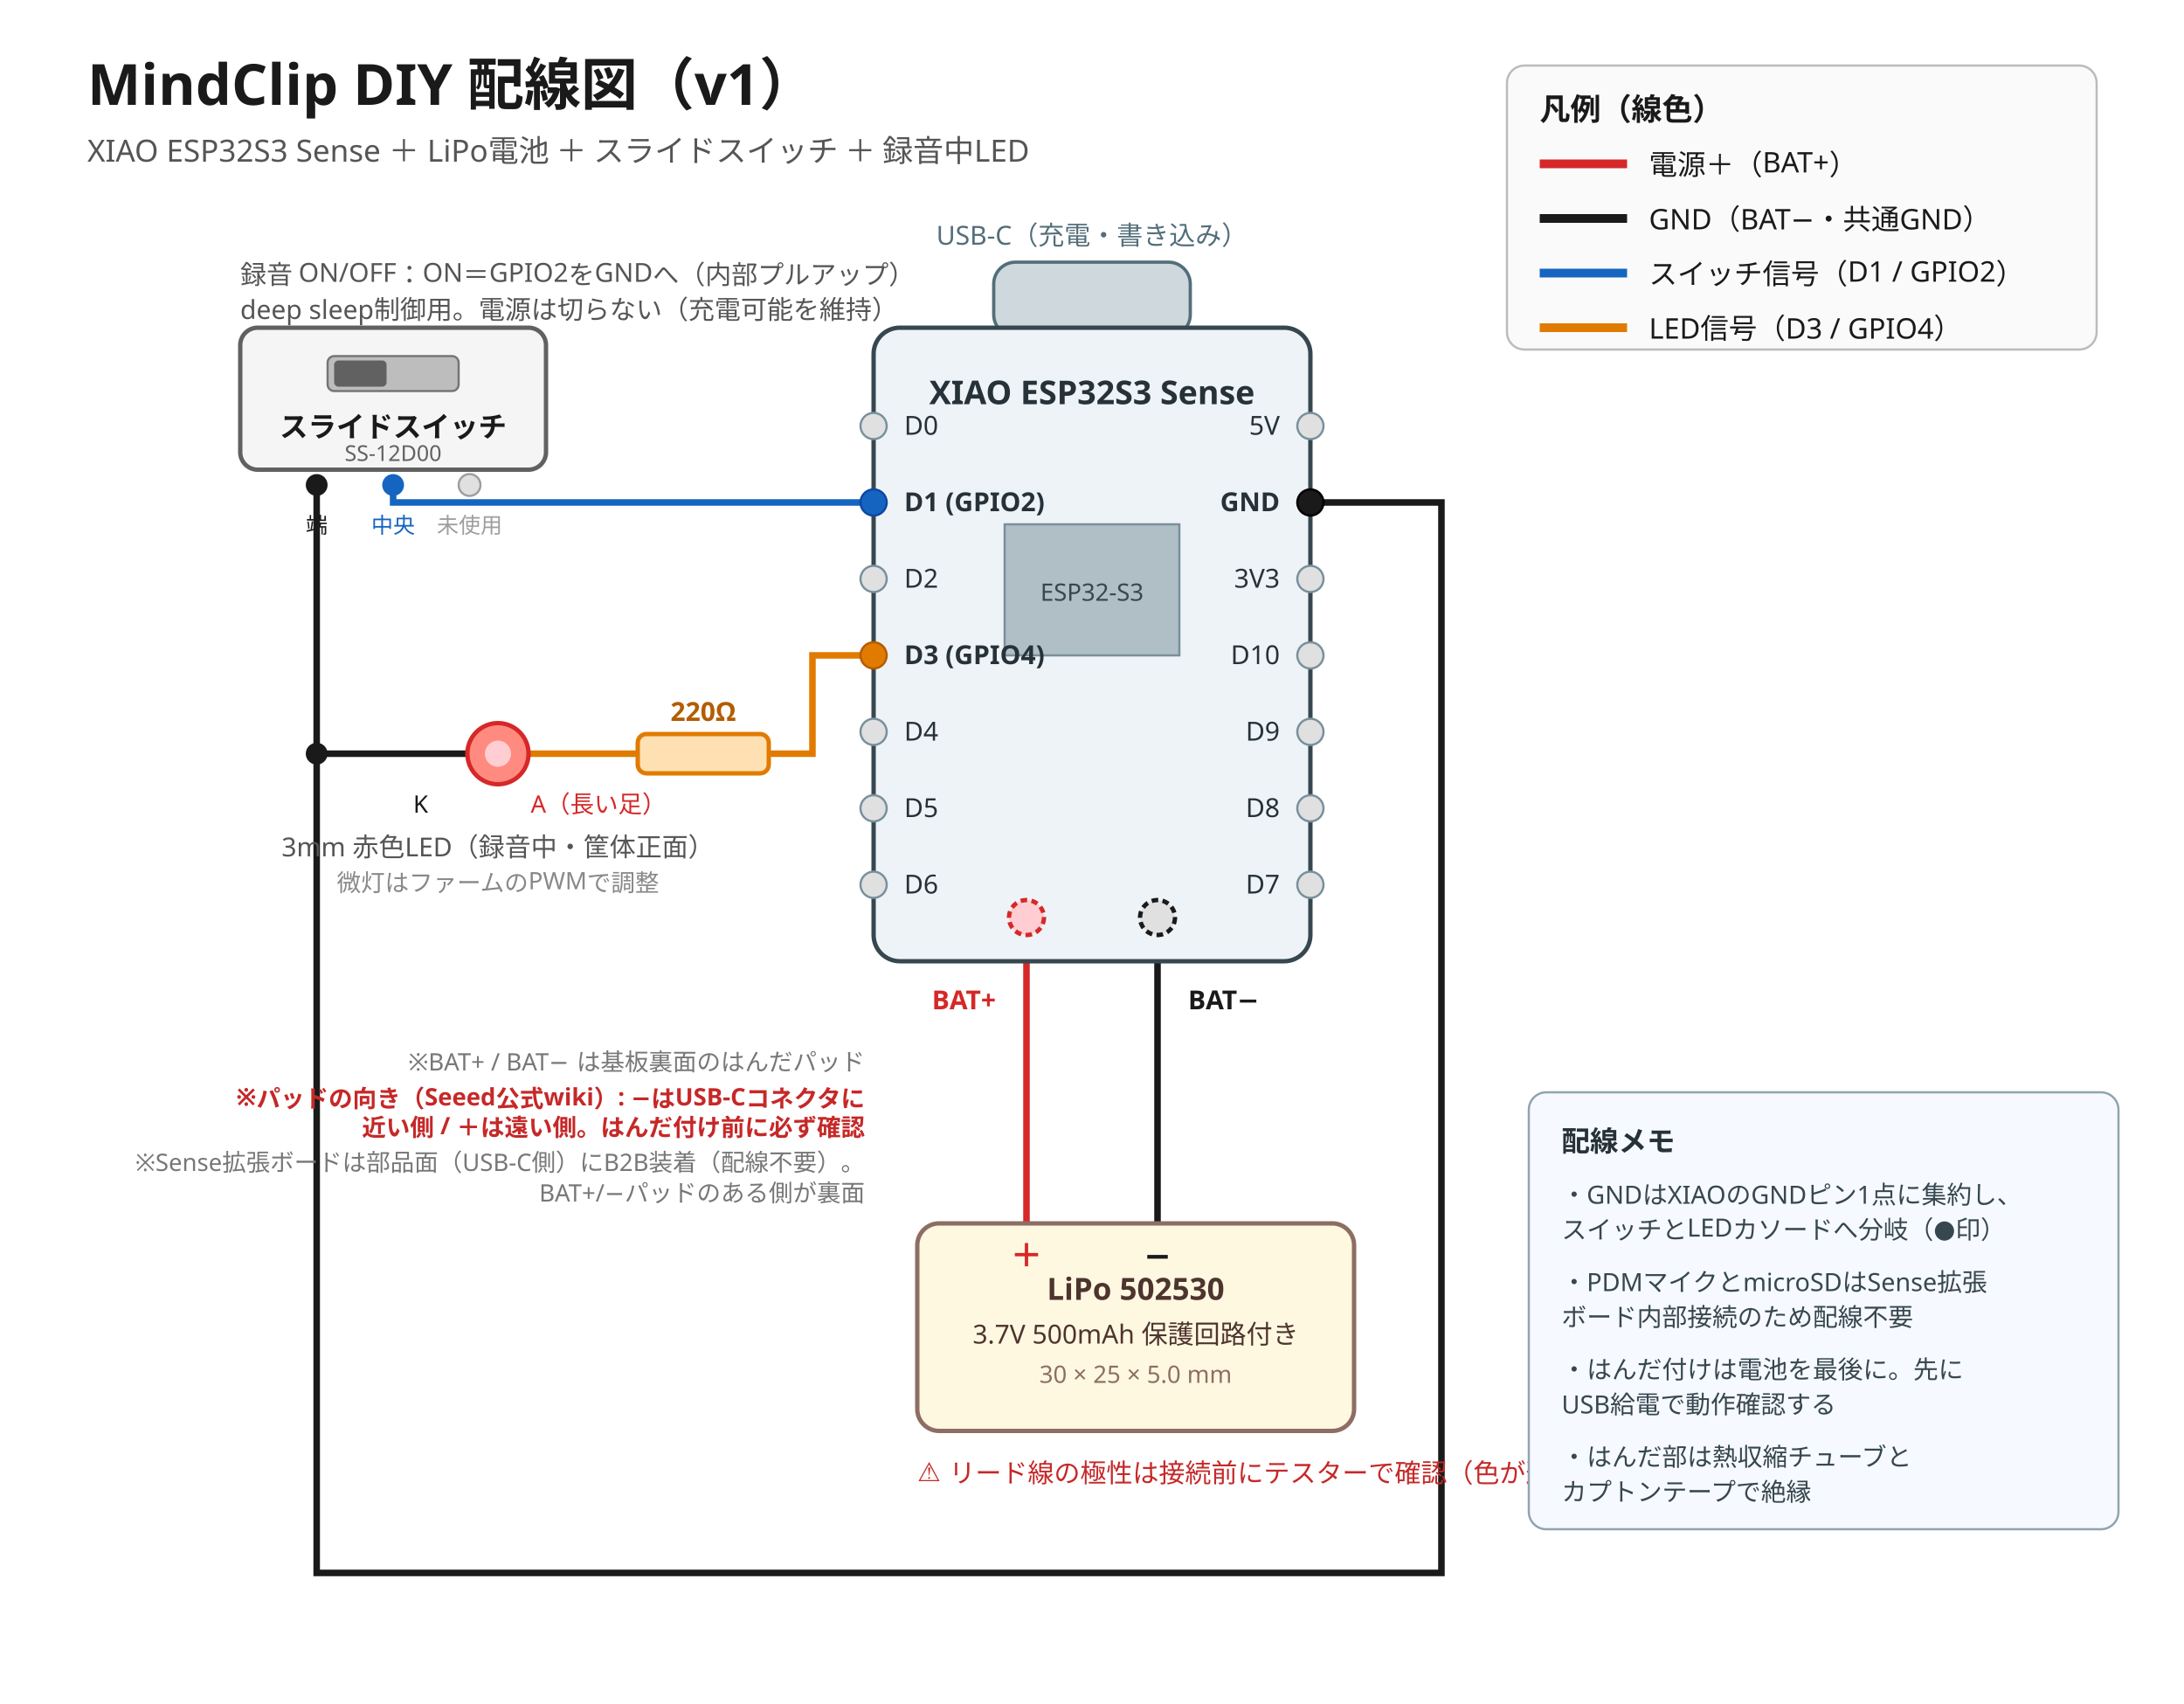
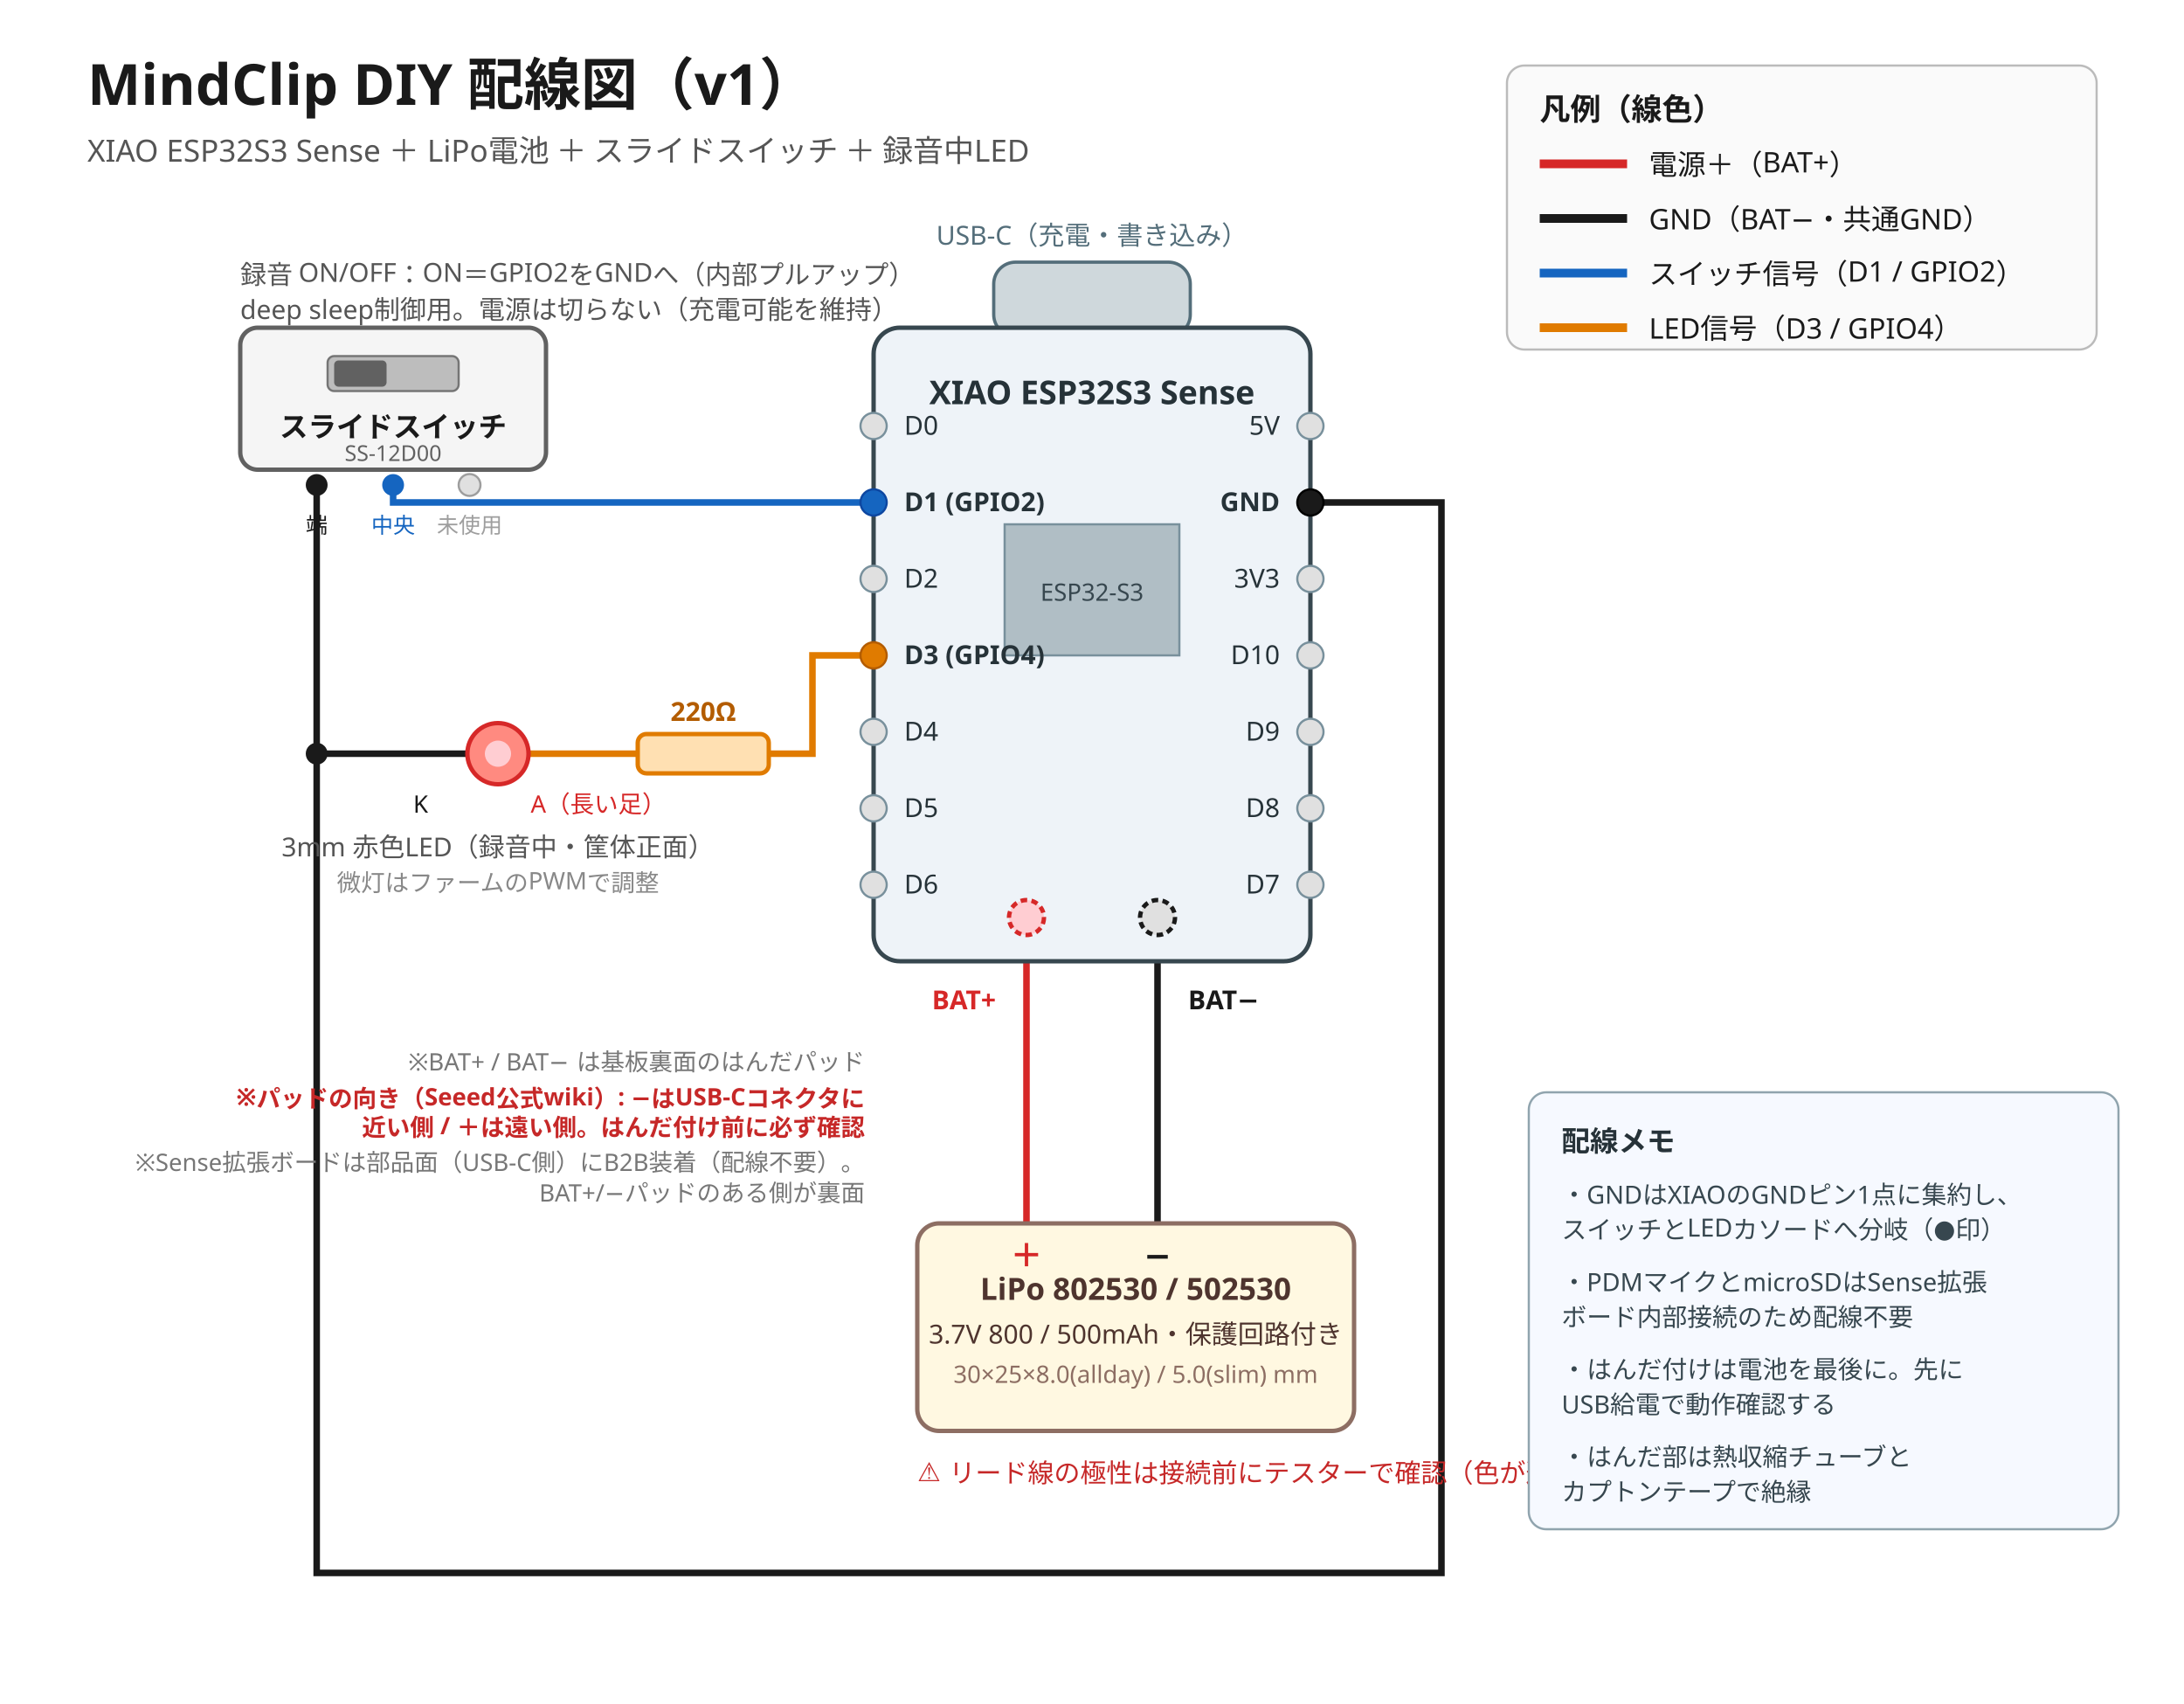
<svg xmlns="http://www.w3.org/2000/svg" viewBox="0 0 1000 780" font-family="'Noto Sans JP','Hiragino Sans','Yu Gothic',Meiryo,sans-serif">
  <rect x="0" y="0" width="1000" height="780" fill="#ffffff" />
  <text x="40" y="48" font-size="26" font-weight="bold" fill="#1a1a1a">MindClip DIY 配線図（v1）</text>
  <text x="40" y="74" font-size="14" fill="#555555">XIAO ESP32S3 Sense ＋ LiPo電池 ＋ スライドスイッチ ＋ 録音中LED</text>
  <g>
    <rect x="690" y="30" width="270" height="130" rx="8" fill="#fafafa" stroke="#bbbbbb" />
    <text x="705" y="55" font-size="14" font-weight="bold" fill="#1a1a1a">凡例（線色）</text>
    <line x1="705" y1="75" x2="745" y2="75" stroke="#d62828" stroke-width="4" />
    <text x="755" y="80" font-size="13" fill="#1a1a1a">電源＋（BAT+）</text>
    <line x1="705" y1="100" x2="745" y2="100" stroke="#1a1a1a" stroke-width="4" />
    <text x="755" y="105" font-size="13" fill="#1a1a1a">GND（BAT−・共通GND）</text>
    <line x1="705" y1="125" x2="745" y2="125" stroke="#1565c0" stroke-width="4" />
    <text x="755" y="130" font-size="13" fill="#1a1a1a">スイッチ信号（D1 / GPIO2）</text>
    <line x1="705" y1="150" x2="745" y2="150" stroke="#e07b00" stroke-width="4" />
    <text x="755" y="155" font-size="13" fill="#1a1a1a">LED信号（D3 / GPIO4）</text>
  </g>
  <path d="M400,230 H180 V226" fill="none" stroke="#1565c0" stroke-width="3" />
  <path d="M400,300 H372 V345 H352" fill="none" stroke="#e07b00" stroke-width="3" />
  <path d="M292,345 H242" fill="none" stroke="#e07b00" stroke-width="3" />
  <path d="M600,230 H660 V720 H145 V226" fill="none" stroke="#1a1a1a" stroke-width="3" />
  <path d="M214,345 H145" fill="none" stroke="#1a1a1a" stroke-width="3" />
  <circle cx="145" cy="345" r="5" fill="#1a1a1a" />
  <path d="M470,428 V560" fill="none" stroke="#d62828" stroke-width="3" />
  <path d="M530,428 V560" fill="none" stroke="#1a1a1a" stroke-width="3" />
  <rect x="455" y="120" width="90" height="34" rx="10" fill="#cfd8dc" stroke="#546e7a" stroke-width="1.5" />
  <text x="500" y="112" font-size="12" text-anchor="middle" fill="#546e7a">USB-C（充電・書き込み）</text>
  <rect x="400" y="150" width="200" height="290" rx="12" fill="#eef3f8" stroke="#37474f" stroke-width="2" />
  <text x="500" y="185" font-size="15" font-weight="bold" text-anchor="middle" fill="#263238">XIAO ESP32S3 Sense</text>
  <rect x="460" y="240" width="80" height="60" fill="#b0bec5" stroke="#78909c" />
  <text x="500" y="275" font-size="11" text-anchor="middle" fill="#37474f">ESP32-S3</text>
  <g font-size="12" fill="#263238">
    <circle cx="400" cy="195" r="6" fill="#e0e0e0" stroke="#78909c" />
    <text x="414" y="199">D0</text>
    <circle cx="400" cy="230" r="6" fill="#1565c0" stroke="#0d47a1" />
    <text x="414" y="234" font-weight="bold">D1 (GPIO2)</text>
    <circle cx="400" cy="265" r="6" fill="#e0e0e0" stroke="#78909c" />
    <text x="414" y="269">D2</text>
    <circle cx="400" cy="300" r="6" fill="#e07b00" stroke="#b35c00" />
    <text x="414" y="304" font-weight="bold">D3 (GPIO4)</text>
    <circle cx="400" cy="335" r="6" fill="#e0e0e0" stroke="#78909c" />
    <text x="414" y="339">D4</text>
    <circle cx="400" cy="370" r="6" fill="#e0e0e0" stroke="#78909c" />
    <text x="414" y="374">D5</text>
    <circle cx="400" cy="405" r="6" fill="#e0e0e0" stroke="#78909c" />
    <text x="414" y="409">D6</text>
  </g>
  <g font-size="12" fill="#263238" text-anchor="end">
    <circle cx="600" cy="195" r="6" fill="#e0e0e0" stroke="#78909c" />
    <text x="586" y="199">5V</text>
    <circle cx="600" cy="230" r="6" fill="#1a1a1a" stroke="#000000" />
    <text x="586" y="234" font-weight="bold">GND</text>
    <circle cx="600" cy="265" r="6" fill="#e0e0e0" stroke="#78909c" />
    <text x="586" y="269">3V3</text>
    <circle cx="600" cy="300" r="6" fill="#e0e0e0" stroke="#78909c" />
    <text x="586" y="304">D10</text>
    <circle cx="600" cy="335" r="6" fill="#e0e0e0" stroke="#78909c" />
    <text x="586" y="339">D9</text>
    <circle cx="600" cy="370" r="6" fill="#e0e0e0" stroke="#78909c" />
    <text x="586" y="374">D8</text>
    <circle cx="600" cy="405" r="6" fill="#e0e0e0" stroke="#78909c" />
    <text x="586" y="409">D7</text>
  </g>
  <circle cx="470" cy="420" r="8" fill="#ffcdd2" stroke="#d62828" stroke-width="2" stroke-dasharray="3,2" />
  <circle cx="530" cy="420" r="8" fill="#e0e0e0" stroke="#1a1a1a" stroke-width="2" stroke-dasharray="3,2" />
  <text x="456" y="462" font-size="12" font-weight="bold" fill="#d62828" text-anchor="end">BAT+</text>
  <text x="544" y="462" font-size="12" font-weight="bold" fill="#1a1a1a">BAT−</text>
  <text x="396" y="490" font-size="11" fill="#777777" text-anchor="end">※BAT+ / BAT− は基板裏面のはんだパッド</text>
  <text x="396" y="506" font-size="11" font-weight="bold" fill="#c62828" text-anchor="end">※パッドの向き（Seeed公式wiki）: −はUSB-Cコネクタに</text>
  <text x="396" y="520" font-size="11" font-weight="bold" fill="#c62828" text-anchor="end">　近い側 / ＋は遠い側。はんだ付け前に必ず確認</text>
  <text x="396" y="536" font-size="11" fill="#777777" text-anchor="end">※Sense拡張ボードは部品面（USB-C側）にB2B装着（配線不要）。</text>
  <text x="396" y="550" font-size="11" fill="#777777" text-anchor="end">　BAT+/−パッドのある側が裏面</text>
  <rect x="110" y="150" width="140" height="65" rx="8" fill="#f5f5f5" stroke="#616161" stroke-width="2" />
  <rect x="150" y="163" width="60" height="16" rx="3" fill="#bdbdbd" stroke="#757575" />
  <rect x="153" y="165" width="24" height="12" rx="2" fill="#616161" />
  <text x="180" y="200" font-size="13" text-anchor="middle" fill="#1a1a1a" font-weight="bold">スライドスイッチ</text>
  <text x="180" y="211" font-size="10" text-anchor="middle" fill="#616161">SS-12D00</text>
  <circle cx="145" cy="222" r="5" fill="#1a1a1a" />
  <circle cx="180" cy="222" r="5" fill="#1565c0" />
  <circle cx="215" cy="222" r="5" fill="#e0e0e0" stroke="#9e9e9e" />
  <text x="145" y="244" font-size="10" text-anchor="middle" fill="#1a1a1a">端</text>
  <text x="180" y="244" font-size="10" text-anchor="middle" fill="#1565c0">中央</text>
  <text x="215" y="244" font-size="10" text-anchor="middle" fill="#9e9e9e">未使用</text>
  <text x="110" y="130" font-size="12" fill="#555555">録音 ON/OFF：ON＝GPIO2をGNDへ（内部プルアップ）</text>
  <text x="110" y="146" font-size="12" fill="#555555">deep sleep制御用。電源は切らない（充電可能を維持）</text>
  <rect x="292" y="336" width="60" height="18" rx="4" fill="#ffe0b2" stroke="#e07b00" stroke-width="2" />
  <text x="322" y="330" font-size="12" text-anchor="middle" fill="#b35c00" font-weight="bold">220Ω</text>
  <circle cx="228" cy="345" r="14" fill="#ff8a80" stroke="#d62828" stroke-width="2" />
  <circle cx="228" cy="345" r="6" fill="#ffcdd2" />
  <text x="243" y="372" font-size="11" fill="#d62828">A（長い足）</text>
  <text x="196" y="372" font-size="11" fill="#1a1a1a" text-anchor="end">K</text>
  <text x="228" y="392" font-size="12" text-anchor="middle" fill="#555555">3mm 赤色LED（録音中・筐体正面）</text>
  <text x="228" y="408" font-size="11" text-anchor="middle" fill="#888888">微灯はファームのPWMで調整</text>
  <rect x="420" y="560" width="200" height="95" rx="10" fill="#fff8e1" stroke="#8d6e63" stroke-width="2" />
-   <text x="520" y="595" font-size="14" text-anchor="middle" font-weight="bold" fill="#4e342e">LiPo 502530</text>
-   <text x="520" y="615" font-size="12" text-anchor="middle" fill="#4e342e">3.7V 500mAh 保護回路付き</text>
-   <text x="520" y="633" font-size="11" text-anchor="middle" fill="#8d6e63">30 × 25 × 5.0 mm</text>
+   <text x="520" y="595" font-size="14" text-anchor="middle" font-weight="bold" fill="#4e342e">LiPo 802530 / 502530</text>
+   <text x="520" y="615" font-size="12" text-anchor="middle" fill="#4e342e">3.7V 800 / 500mAh・保護回路付き</text>
+   <text x="520" y="633" font-size="11" text-anchor="middle" fill="#8d6e63">30×25×8.0(allday) / 5.0(slim) mm</text>
  <text x="470" y="580" font-size="15" font-weight="bold" fill="#d62828" text-anchor="middle">＋</text>
  <text x="530" y="580" font-size="15" font-weight="bold" fill="#1a1a1a" text-anchor="middle">−</text>
  <text x="420" y="678" font-size="12" fill="#c62828">⚠ リード線の極性は接続前にテスターで確認（色が逆の個体あり）</text>
  <g>
    <rect x="700" y="500" width="270" height="200" rx="8" fill="#f6f9ff" stroke="#90a4ae" />
    <text x="715" y="527" font-size="13" font-weight="bold" fill="#263238">配線メモ</text>
    <text x="715" y="551" font-size="11.5" fill="#37474f">・GNDはXIAOのGNDピン1点に集約し、</text>
    <text x="715" y="567" font-size="11.5" fill="#37474f">　スイッチとLEDカソードへ分岐（●印）</text>
    <text x="715" y="591" font-size="11.5" fill="#37474f">・PDMマイクとmicroSDはSense拡張</text>
    <text x="715" y="607" font-size="11.5" fill="#37474f">　ボード内部接続のため配線不要</text>
    <text x="715" y="631" font-size="11.5" fill="#37474f">・はんだ付けは電池を最後に。先に</text>
    <text x="715" y="647" font-size="11.5" fill="#37474f">　USB給電で動作確認する</text>
    <text x="715" y="671" font-size="11.5" fill="#37474f">・はんだ部は熱収縮チューブと</text>
    <text x="715" y="687" font-size="11.5" fill="#37474f">　カプトンテープで絶縁</text>
  </g>
</svg>
